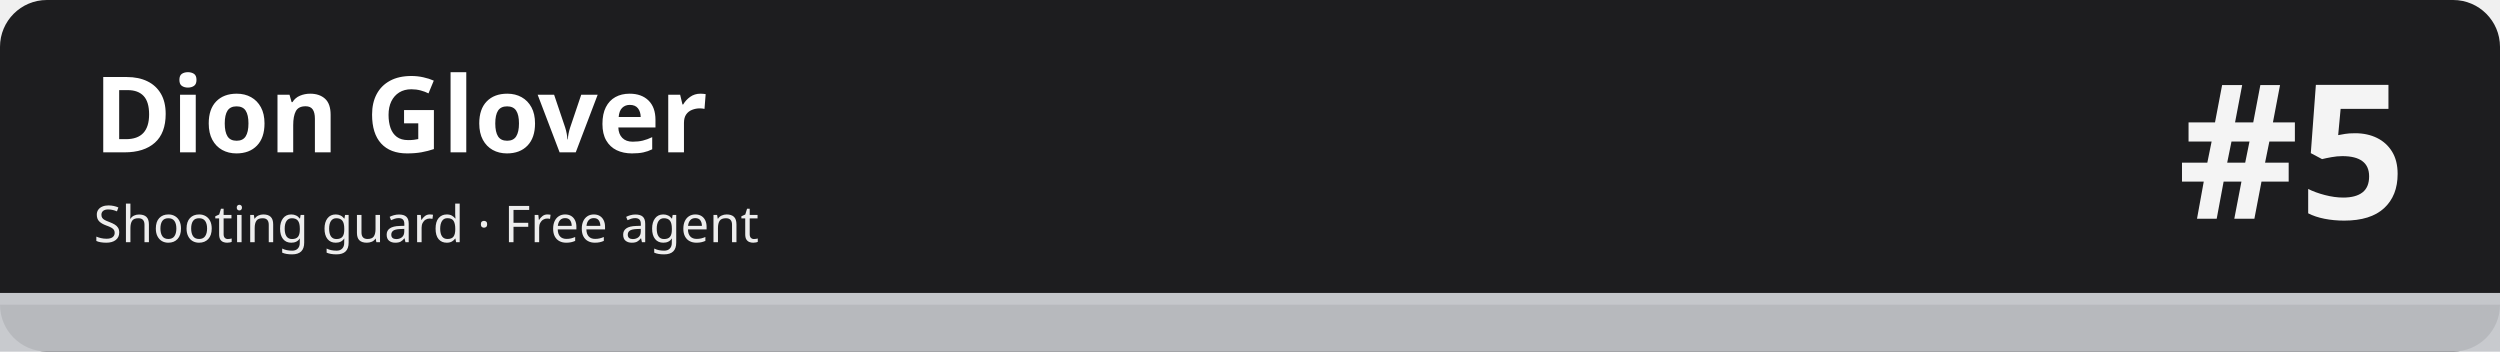
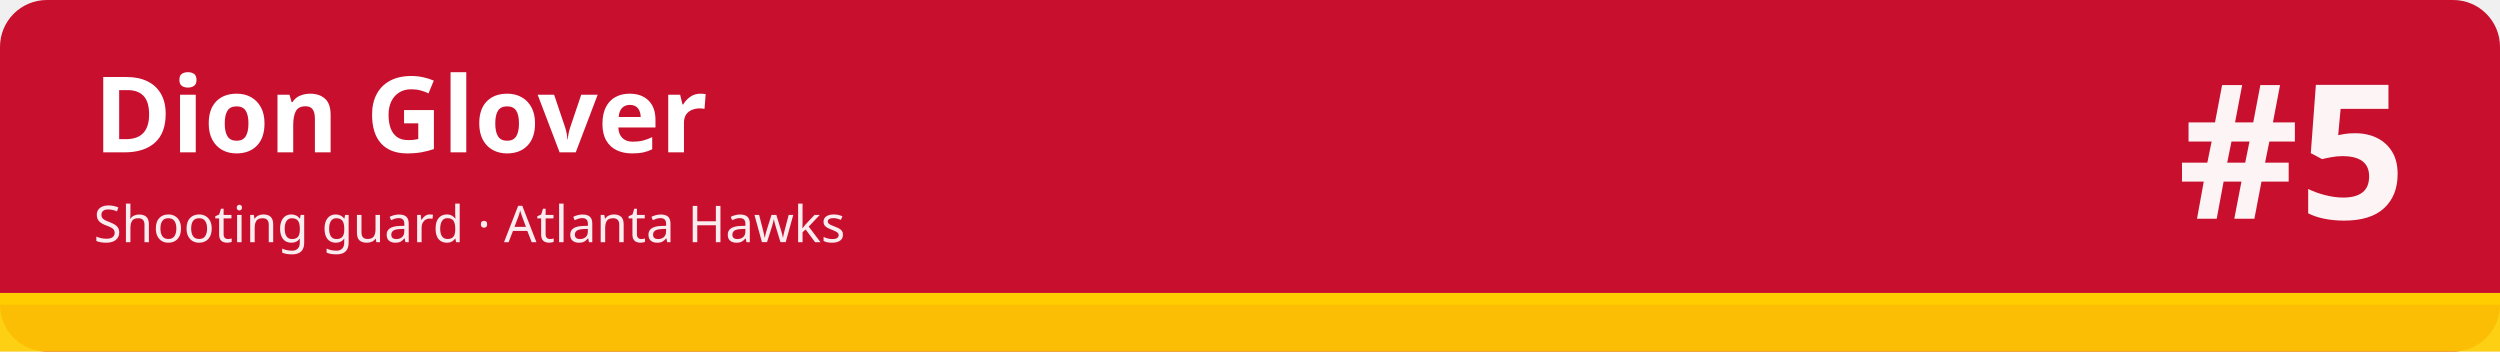
<svg xmlns="http://www.w3.org/2000/svg" width="1280" height="180" viewBox="0 0 1280 180" role="img" aria-labelledby="t d">
-   <rect width="1280" height="180" rx="24" fill="#1d1d1f" />
-   <rect x="0" y="150" width="1280" height="30" fill="#c5c7cb" fill-opacity=".92" />
-   <rect x="0" y="150" width="1280" height="6" fill="#c5c7cb" />
+   <rect width="1280" height="180" rx="24" fill="#c8102e" />
+   <rect x="0" y="150" width="1280" height="30" fill="#ffcd00" fill-opacity=".92" />
+   <rect x="0" y="150" width="1280" height="6" fill="#ffcd00" />
  <text x="48" y="78" font-family="sans-serif" font-size="54" font-weight="700" fill="#ffffff">Dion Glover</text>
-   <text x="48" y="124" font-family="sans-serif" font-size="26" fill="#ffffff" fill-opacity=".92">Shooting guard · Free agent</text>
+   <text x="48" y="124" font-family="sans-serif" font-size="26" fill="#ffffff" fill-opacity=".92">Shooting guard · Atlanta Hawks</text>
  <text x="1232" y="112" font-family="sans-serif" font-size="96" font-weight="800" fill="#ffffff" fill-opacity=".95" text-anchor="end">#5</text>
</svg>
